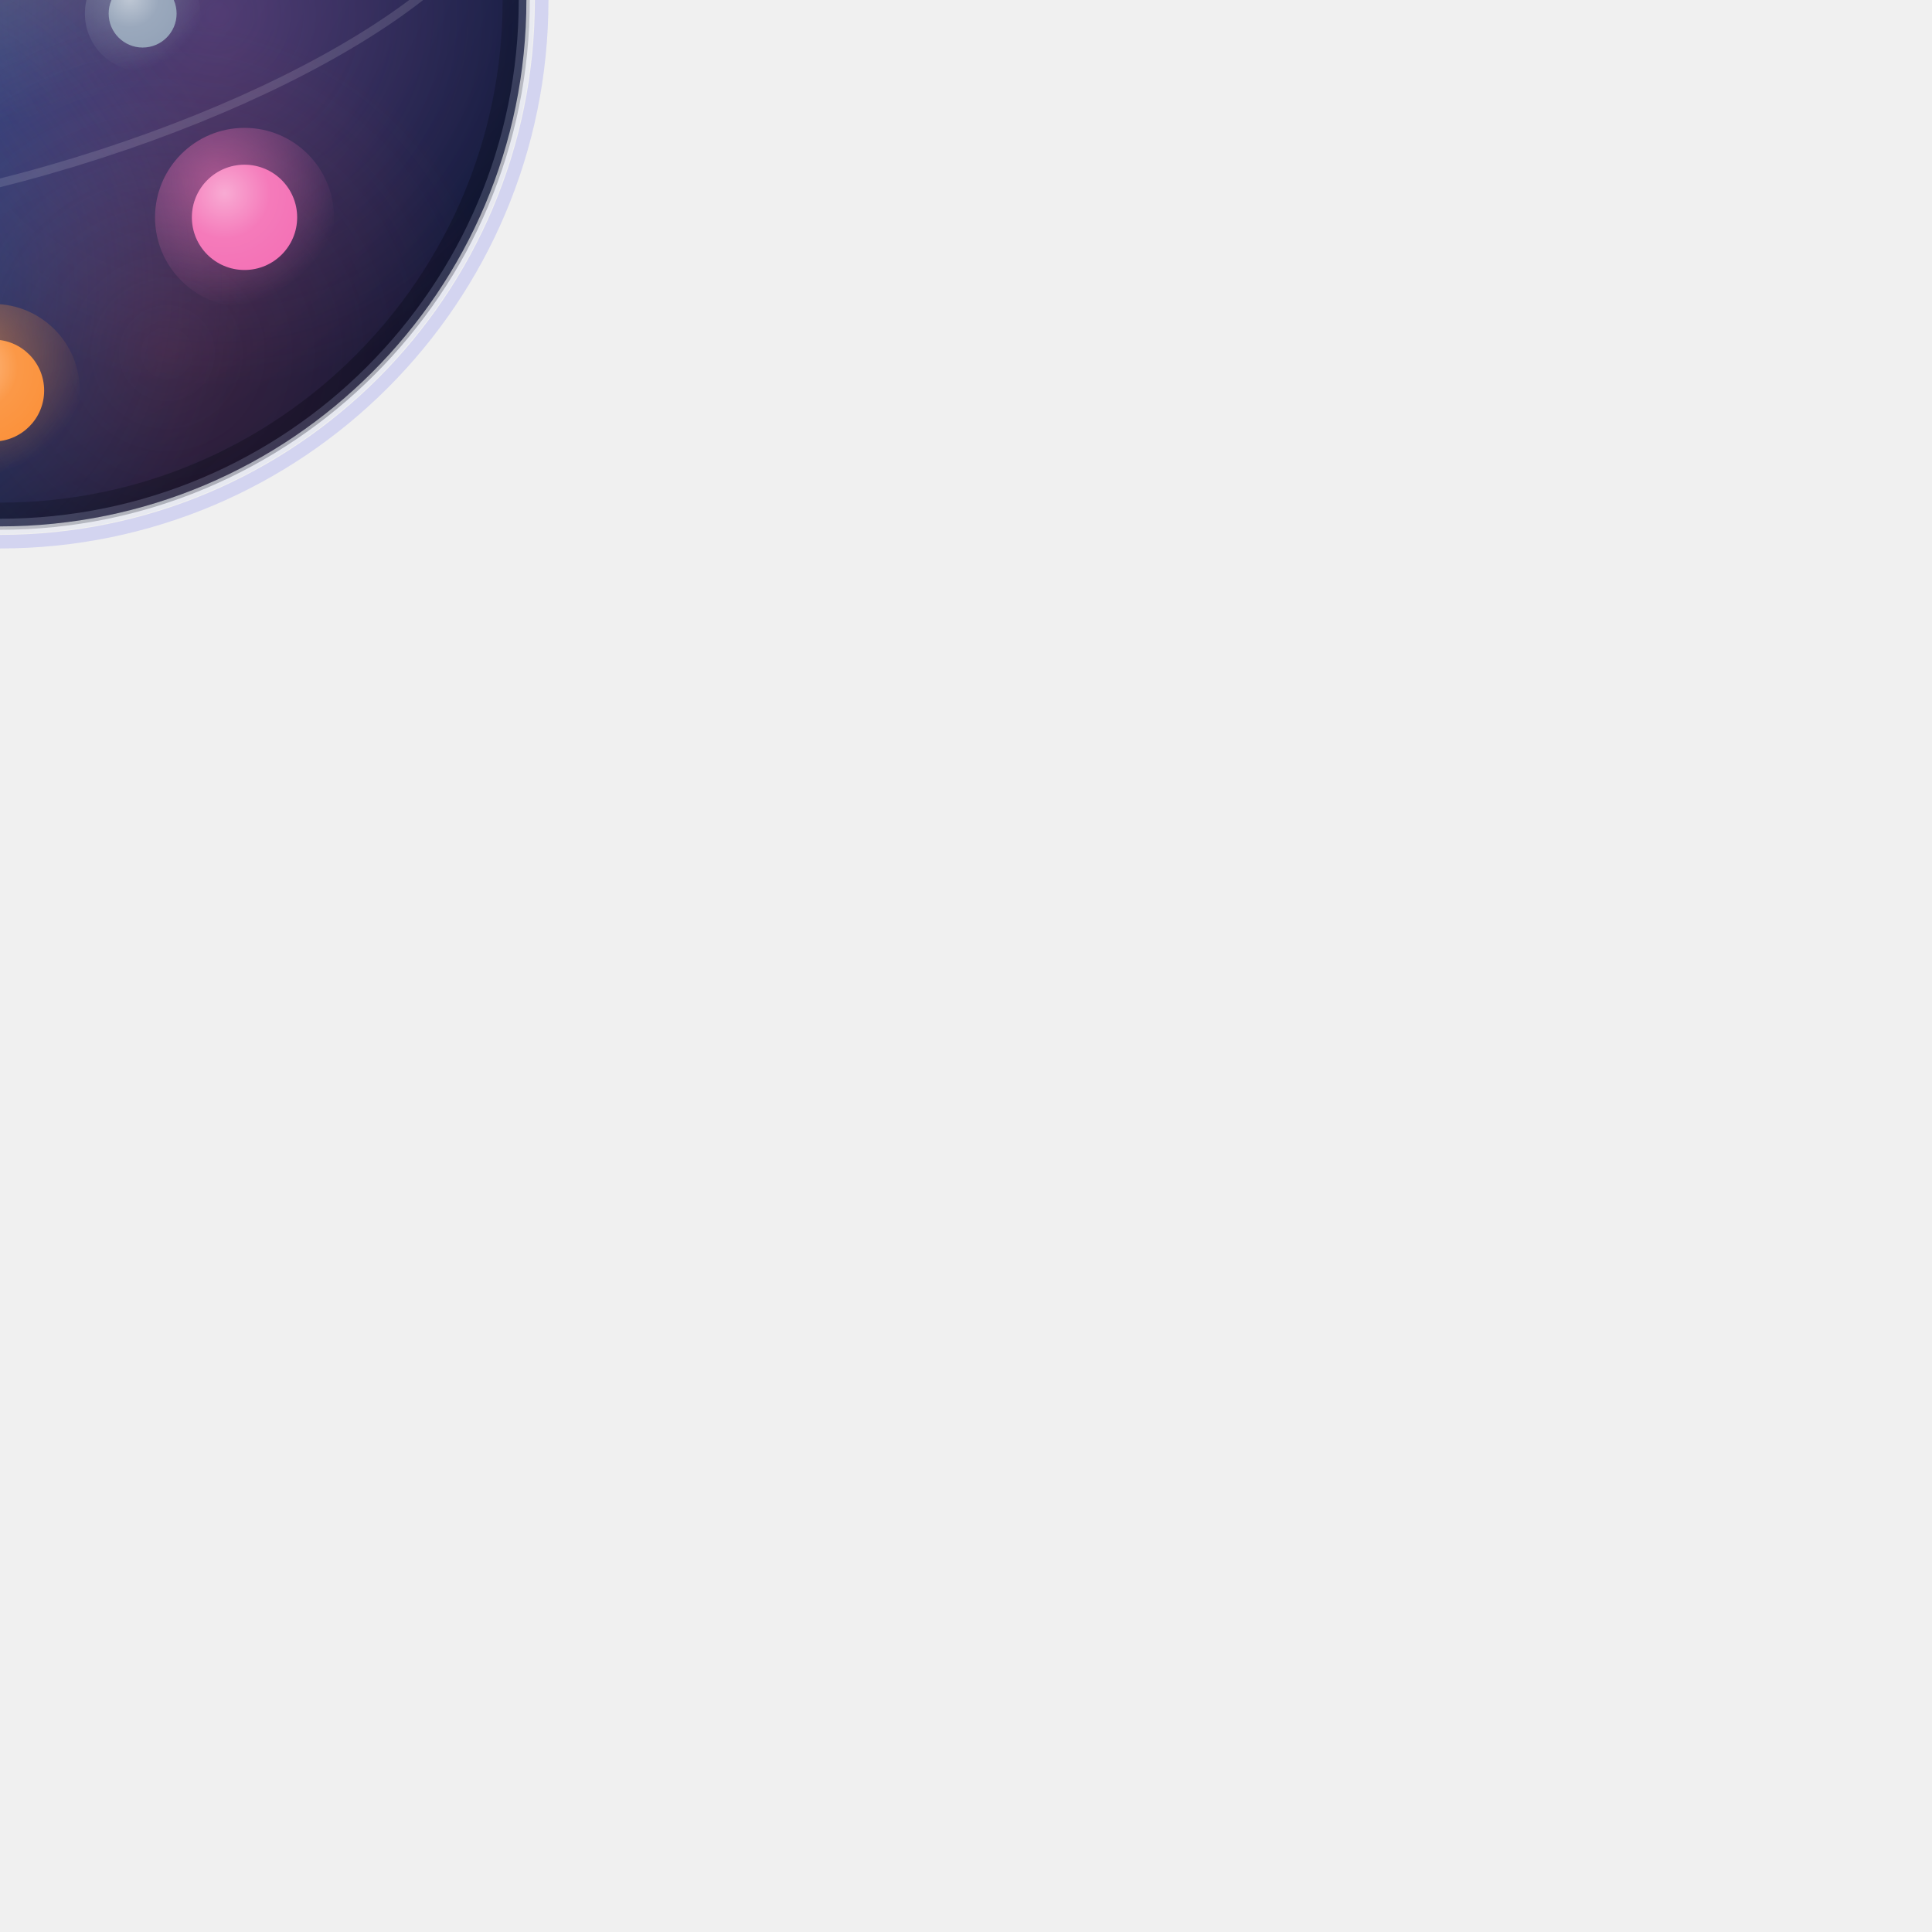
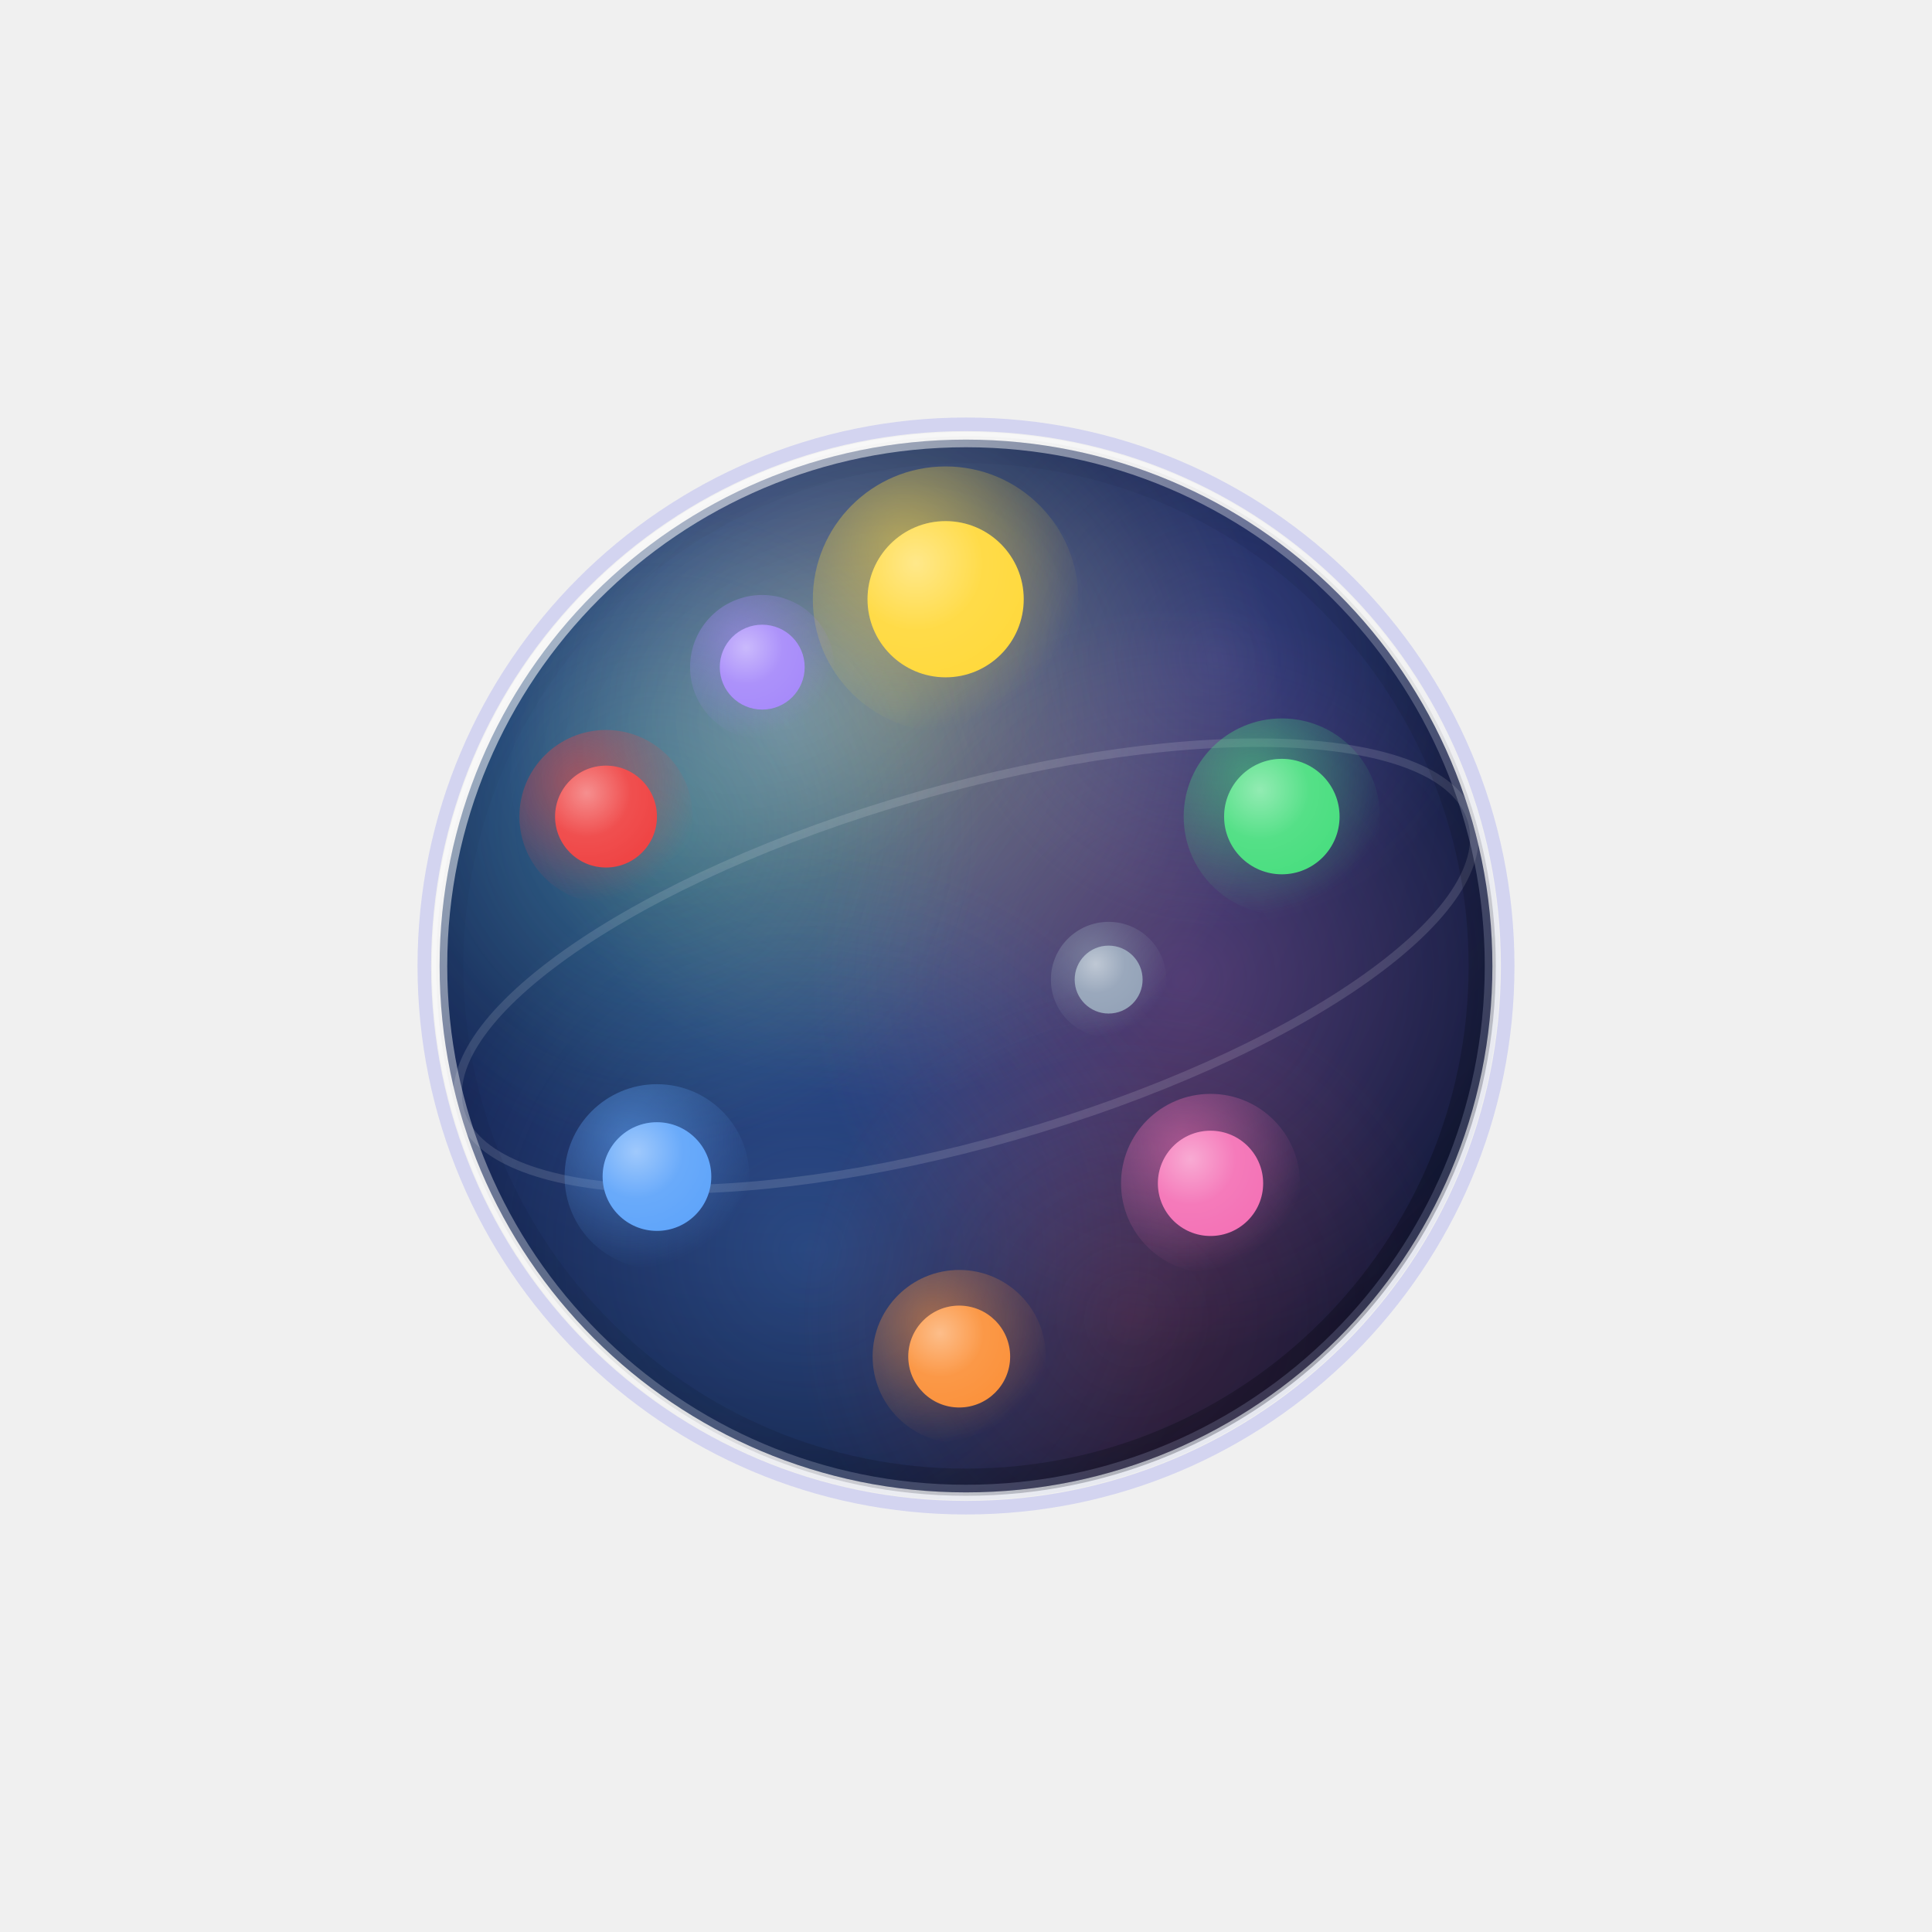
<svg xmlns="http://www.w3.org/2000/svg" width="1024" height="1024" viewBox="0 0 1024 1024">
  <defs>
    <radialGradient id="halo" cx="50%" cy="50%" r="50%">
      <stop offset="0%" stop-color="#6366F1" stop-opacity="0.36" />
      <stop offset="100%" stop-color="#6366F1" stop-opacity="0" />
    </radialGradient>
    <radialGradient id="sph" cx="33%" cy="27%" r="86%">
      <stop offset="0%" stop-color="#3E63B4" />
      <stop offset="45%" stop-color="#1B2E63" />
      <stop offset="100%" stop-color="#0B1330" />
    </radialGradient>
    <linearGradient id="rim" x1="250" y1="240" x2="790" y2="800" gradientUnits="userSpaceOnUse">
      <stop offset="0%" stop-color="#FFFFFF" stop-opacity="0.62" />
      <stop offset="52%" stop-color="#FFFFFF" stop-opacity="0.24" />
      <stop offset="100%" stop-color="#A9B6F0" stop-opacity="0.18" />
    </linearGradient>
    <linearGradient id="rimshade" x1="250" y1="240" x2="790" y2="800" gradientUnits="userSpaceOnUse">
      <stop offset="0%" stop-color="#05070F" stop-opacity="0" />
      <stop offset="60%" stop-color="#05070F" stop-opacity="0.10" />
      <stop offset="100%" stop-color="#05070F" stop-opacity="0.42" />
    </linearGradient>
    <radialGradient id="dotlight" cx="31%" cy="27%" r="78%">
      <stop offset="0%" stop-color="#FFFFFF" stop-opacity="0.40" />
      <stop offset="55%" stop-color="#FFFFFF" stop-opacity="0.06" />
      <stop offset="100%" stop-color="#FFFFFF" stop-opacity="0" />
    </radialGradient>
    <radialGradient id="spechilite">
      <stop offset="0%" stop-color="#FFFFFF" stop-opacity="0.11" />
      <stop offset="100%" stop-color="#FFFFFF" stop-opacity="0" />
    </radialGradient>
    <linearGradient id="wm" x1="0" y1="0" x2="0" y2="1">
      <stop offset="0%" stop-color="#FFFFFF" />
      <stop offset="100%" stop-color="#AEB9FF" />
    </linearGradient>
    <radialGradient id="neb0">
      <stop offset="0%" stop-color="#FFD93D" stop-opacity="0.9" />
      <stop offset="100%" stop-color="#FFD93D" stop-opacity="0" />
    </radialGradient>
    <radialGradient id="neb1">
      <stop offset="0%" stop-color="#F472B6" stop-opacity="0.9" />
      <stop offset="100%" stop-color="#F472B6" stop-opacity="0" />
    </radialGradient>
    <radialGradient id="neb2">
      <stop offset="0%" stop-color="#60A5FA" stop-opacity="0.9" />
      <stop offset="100%" stop-color="#60A5FA" stop-opacity="0" />
    </radialGradient>
    <radialGradient id="neb3">
      <stop offset="0%" stop-color="#4ADE80" stop-opacity="0.9" />
      <stop offset="100%" stop-color="#4ADE80" stop-opacity="0" />
    </radialGradient>
    <radialGradient id="neb4">
      <stop offset="0%" stop-color="#EF4444" stop-opacity="0.9" />
      <stop offset="100%" stop-color="#EF4444" stop-opacity="0" />
    </radialGradient>
    <radialGradient id="neb5">
      <stop offset="0%" stop-color="#A78BFA" stop-opacity="0.9" />
      <stop offset="100%" stop-color="#A78BFA" stop-opacity="0" />
    </radialGradient>
    <radialGradient id="glow0" cx="35%" cy="30%" r="70%">
      <stop offset="0%" stop-color="#FFD93D" stop-opacity="0.55" />
      <stop offset="100%" stop-color="#FFD93D" stop-opacity="0" />
    </radialGradient>
    <radialGradient id="glow1" cx="35%" cy="30%" r="70%">
      <stop offset="0%" stop-color="#4ADE80" stop-opacity="0.55" />
      <stop offset="100%" stop-color="#4ADE80" stop-opacity="0" />
    </radialGradient>
    <radialGradient id="glow2" cx="35%" cy="30%" r="70%">
      <stop offset="0%" stop-color="#60A5FA" stop-opacity="0.55" />
      <stop offset="100%" stop-color="#60A5FA" stop-opacity="0" />
    </radialGradient>
    <radialGradient id="glow3" cx="35%" cy="30%" r="70%">
      <stop offset="0%" stop-color="#F472B6" stop-opacity="0.55" />
      <stop offset="100%" stop-color="#F472B6" stop-opacity="0" />
    </radialGradient>
    <radialGradient id="glow4" cx="35%" cy="30%" r="70%">
      <stop offset="0%" stop-color="#FB923C" stop-opacity="0.55" />
      <stop offset="100%" stop-color="#FB923C" stop-opacity="0" />
    </radialGradient>
    <radialGradient id="glow5" cx="35%" cy="30%" r="70%">
      <stop offset="0%" stop-color="#EF4444" stop-opacity="0.55" />
      <stop offset="100%" stop-color="#EF4444" stop-opacity="0" />
    </radialGradient>
    <radialGradient id="glow6" cx="35%" cy="30%" r="70%">
      <stop offset="0%" stop-color="#A78BFA" stop-opacity="0.55" />
      <stop offset="100%" stop-color="#A78BFA" stop-opacity="0" />
    </radialGradient>
    <radialGradient id="glow7" cx="35%" cy="30%" r="70%">
      <stop offset="0%" stop-color="#94A3B8" stop-opacity="0.55" />
      <stop offset="100%" stop-color="#94A3B8" stop-opacity="0" />
    </radialGradient>
    <clipPath id="clip">
      <circle cx="512" cy="512" r="310" />
    </clipPath>
  </defs>
-   <g transform="translate(0.0,0.0) scale(0.9) translate(-512,-512)">
+   <g transform="translate(512,512) scale(0.9) translate(-512,-512)">
    <g clip-path="url(#clip)">
      <circle cx="512" cy="512" r="310" fill="url(#sph)" />
      <circle cx="470" cy="360" r="230" fill="url(#neb0)" opacity="0.333" />
      <circle cx="640" cy="520" r="220" fill="url(#neb1)" opacity="0.289" />
      <circle cx="420" cy="680" r="235" fill="url(#neb2)" opacity="0.289" />
      <circle cx="330" cy="430" r="190" fill="url(#neb3)" opacity="0.244" />
      <circle cx="610" cy="720" r="200" fill="url(#neb4)" opacity="0.222" />
      <circle cx="660" cy="330" r="160" fill="url(#neb5)" opacity="0.222" />
      <ellipse cx="512" cy="512" rx="310" ry="104" fill="none" stroke="#FFFFFF" stroke-opacity="0.13" stroke-width="5" transform="rotate(-16 512 512)" />
      <ellipse cx="412" cy="348" rx="186" ry="110" fill="url(#spechilite)" transform="rotate(-28 412 348)" />
      <circle cx="500" cy="296" r="78.2" fill="url(#glow0)" />
      <circle cx="500" cy="296" r="46" fill="#FFD93D" />
      <circle cx="500" cy="296" r="46" fill="url(#dotlight)" />
      <circle cx="698" cy="424" r="57.8" fill="url(#glow1)" />
      <circle cx="698" cy="424" r="34" fill="#4ADE80" />
      <circle cx="698" cy="424" r="34" fill="url(#dotlight)" />
      <circle cx="330" cy="636" r="54.4" fill="url(#glow2)" />
      <circle cx="330" cy="636" r="32" fill="#60A5FA" />
      <circle cx="330" cy="636" r="32" fill="url(#dotlight)" />
      <circle cx="656" cy="640" r="52.7" fill="url(#glow3)" />
      <circle cx="656" cy="640" r="31" fill="#F472B6" />
      <circle cx="656" cy="640" r="31" fill="url(#dotlight)" />
      <circle cx="508" cy="742" r="51.0" fill="url(#glow4)" />
      <circle cx="508" cy="742" r="30" fill="#FB923C" />
      <circle cx="508" cy="742" r="30" fill="url(#dotlight)" />
      <circle cx="300" cy="424" r="51.0" fill="url(#glow5)" />
      <circle cx="300" cy="424" r="30" fill="#EF4444" />
      <circle cx="300" cy="424" r="30" fill="url(#dotlight)" />
      <circle cx="392" cy="336" r="42.5" fill="url(#glow6)" />
      <circle cx="392" cy="336" r="25" fill="#A78BFA" />
      <circle cx="392" cy="336" r="25" fill="url(#dotlight)" />
      <circle cx="596" cy="520" r="34.0" fill="url(#glow7)" />
      <circle cx="596" cy="520" r="20" fill="#94A3B8" />
      <circle cx="596" cy="520" r="20" fill="url(#dotlight)" />
    </g>
    <circle cx="512" cy="512" r="304" fill="none" stroke="url(#rimshade)" stroke-width="16" />
    <circle cx="512" cy="512" r="310" fill="none" stroke="url(#rim)" stroke-width="9" />
    <circle cx="512" cy="512" r="319" fill="none" stroke="#6366F1" stroke-opacity="0.20" stroke-width="8" />
  </g>
</svg>
